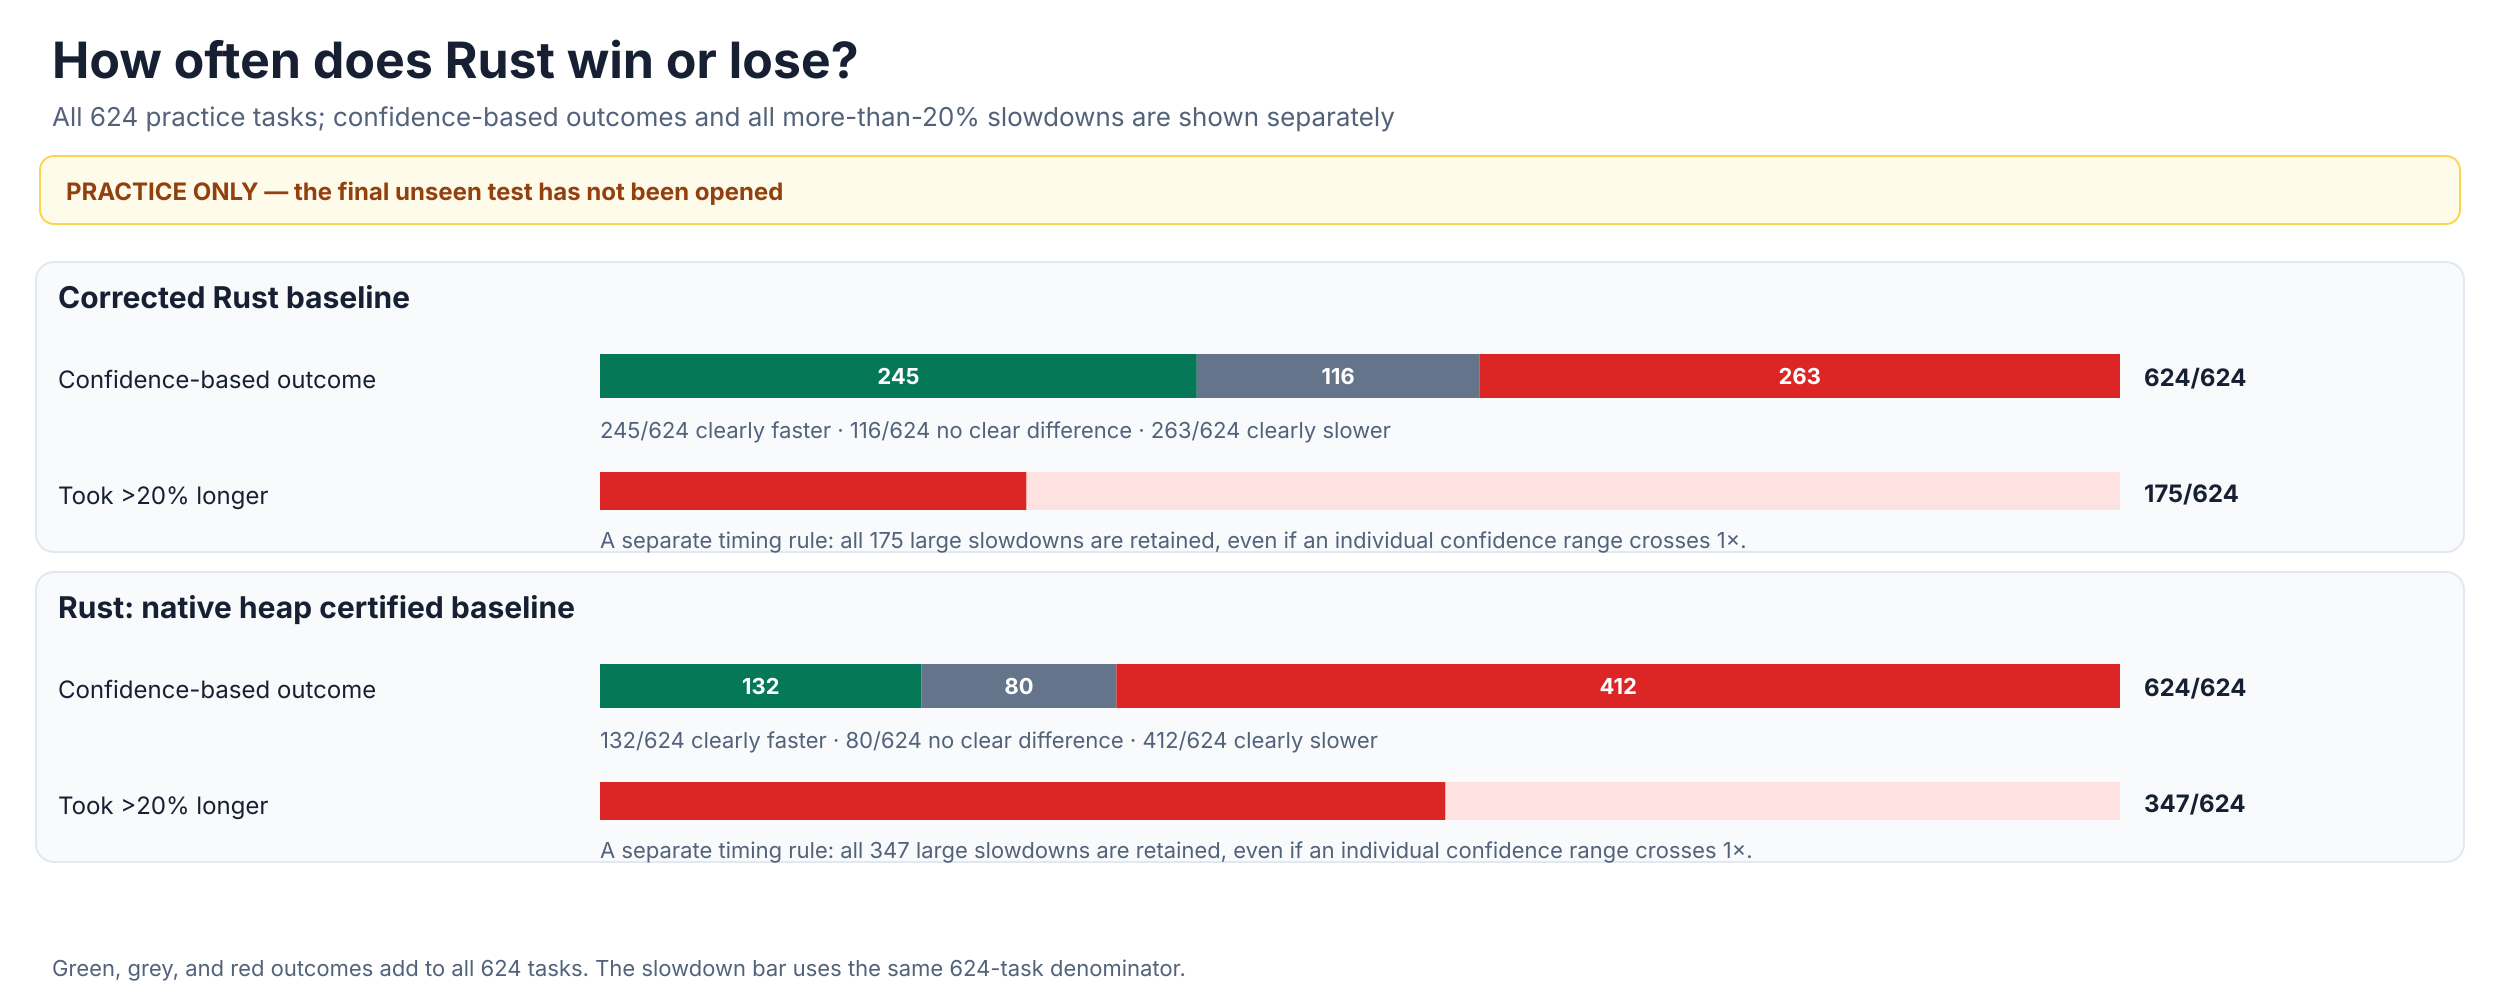
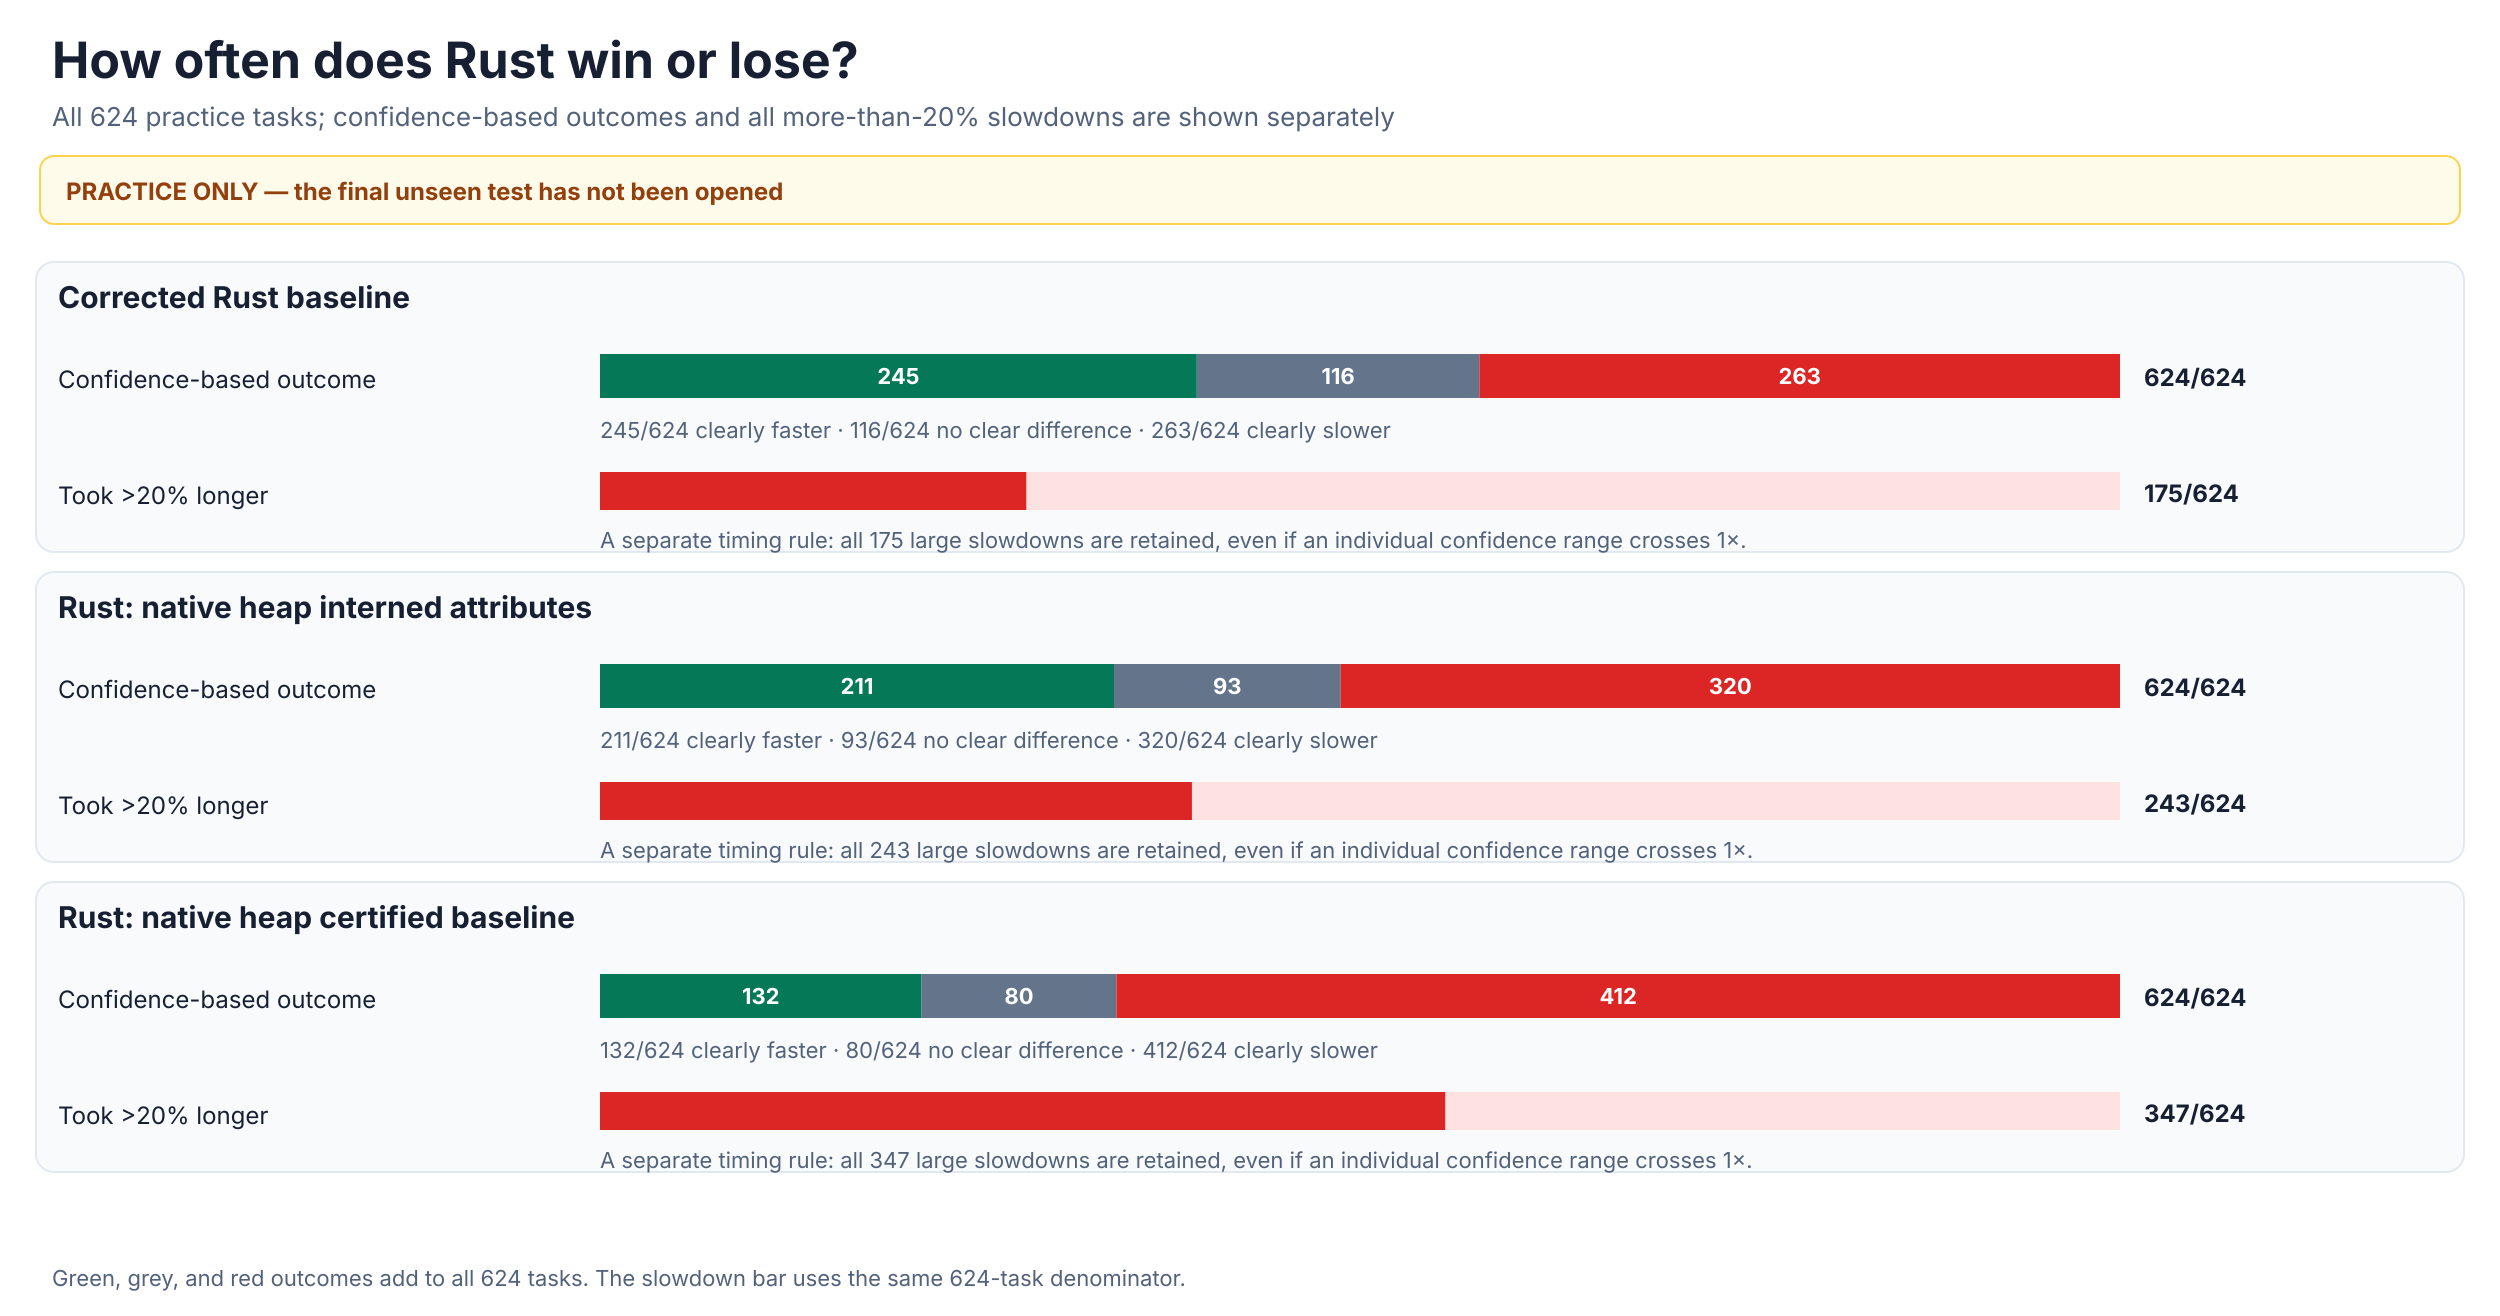
- <svg xmlns="http://www.w3.org/2000/svg" width="1250" height="503" viewBox="0 0 1250 503" role="img" aria-label="How often does Rust win or lose?">
+ <svg xmlns="http://www.w3.org/2000/svg" width="1250" height="658" viewBox="0 0 1250 658" role="img" aria-label="How often does Rust win or lose?">
  <rect width="100%" height="100%" fill="#ffffff" />
  <style>text{font-family:system-ui,-apple-system,BlinkMacSystemFont,"Segoe UI",sans-serif;fill:#172033}.title{font-size:25px;font-weight:750}.sub{font-size:13px;fill:#52627a}.head{font-size:15px;font-weight:700}.label{font-size:12px}.small{font-size:11px;fill:#52627a}.value{font-size:12px;font-weight:700}.tick{font-size:10.5px;fill:#64748b}.banner{font-size:12px;font-weight:700;fill:#92400e}.grid{stroke:#e2e8f0;stroke-width:1}.base{stroke:#475569;stroke-width:1.7}.panel{fill:#f8fafc;stroke:#e2e8f0;stroke-width:1}</style>
  <text x="26" y="39" class="title">How often does Rust win or lose?</text>
  <text x="26" y="63" class="sub">All 624 practice tasks; confidence-based outcomes and all more-than-20% slowdowns are shown separately</text>
  <rect x="20" y="78" width="1210" height="34" rx="7" fill="#fffbeb" stroke="#fcd34d" />
  <text x="33" y="100" class="banner">PRACTICE ONLY — the final unseen test has not been opened</text>
  <rect x="18" y="131" width="1214" height="145" rx="9" class="panel" />
  <text x="29" y="154" class="head">Corrected Rust baseline</text>
  <text x="29" y="194" class="label">Confidence-based outcome</text>
  <rect x="300.00" y="177" width="298.40" height="22" fill="#047857" />
  <text x="449.20" y="192" text-anchor="middle" style="font-size:11px;font-weight:700;fill:#ffffff">245</text>
  <rect x="598.40" y="177" width="141.28" height="22" fill="#64748b" />
  <text x="669.04" y="192" text-anchor="middle" style="font-size:11px;font-weight:700;fill:#ffffff">116</text>
  <rect x="739.68" y="177" width="320.32" height="22" fill="#dc2626" />
  <text x="899.84" y="192" text-anchor="middle" style="font-size:11px;font-weight:700;fill:#ffffff">263</text>
  <text x="1072" y="193" class="value">624/624</text>
  <text x="300" y="219" class="small">245/624 clearly faster · 116/624 no clear difference · 263/624 clearly slower</text>
  <text x="29" y="252" class="label">Took &gt;20% longer</text>
  <rect x="300" y="236" width="760" height="19" fill="#fee2e2" />
  <rect x="300" y="236" width="213.14" height="19" fill="#dc2626" />
  <text x="1072" y="251" class="value">175/624</text>
  <text x="300" y="274" class="small">A separate timing rule: all 175 large slowdowns are retained, even if an individual confidence range crosses 1×.</text>
  <rect x="18" y="286" width="1214" height="145" rx="9" class="panel" />
-   <text x="29" y="309" class="head">Rust: native heap certified baseline</text>
+   <text x="29" y="309" class="head">Rust: native heap interned attributes</text>
  <text x="29" y="349" class="label">Confidence-based outcome</text>
-   <rect x="300.00" y="332" width="160.77" height="22" fill="#047857" />
-   <text x="380.38" y="347" text-anchor="middle" style="font-size:11px;font-weight:700;fill:#ffffff">132</text>
-   <rect x="460.77" y="332" width="97.44" height="22" fill="#64748b" />
-   <text x="509.49" y="347" text-anchor="middle" style="font-size:11px;font-weight:700;fill:#ffffff">80</text>
-   <rect x="558.21" y="332" width="501.79" height="22" fill="#dc2626" />
-   <text x="809.10" y="347" text-anchor="middle" style="font-size:11px;font-weight:700;fill:#ffffff">412</text>
+   <rect x="300.00" y="332" width="256.99" height="22" fill="#047857" />
+   <text x="428.49" y="347" text-anchor="middle" style="font-size:11px;font-weight:700;fill:#ffffff">211</text>
+   <rect x="556.99" y="332" width="113.27" height="22" fill="#64748b" />
+   <text x="613.62" y="347" text-anchor="middle" style="font-size:11px;font-weight:700;fill:#ffffff">93</text>
+   <rect x="670.26" y="332" width="389.74" height="22" fill="#dc2626" />
+   <text x="865.13" y="347" text-anchor="middle" style="font-size:11px;font-weight:700;fill:#ffffff">320</text>
  <text x="1072" y="348" class="value">624/624</text>
-   <text x="300" y="374" class="small">132/624 clearly faster · 80/624 no clear difference · 412/624 clearly slower</text>
+   <text x="300" y="374" class="small">211/624 clearly faster · 93/624 no clear difference · 320/624 clearly slower</text>
  <text x="29" y="407" class="label">Took &gt;20% longer</text>
  <rect x="300" y="391" width="760" height="19" fill="#fee2e2" />
-   <rect x="300" y="391" width="422.63" height="19" fill="#dc2626" />
-   <text x="1072" y="406" class="value">347/624</text>
-   <text x="300" y="429" class="small">A separate timing rule: all 347 large slowdowns are retained, even if an individual confidence range crosses 1×.</text>
-   <text x="26" y="488" class="small">Green, grey, and red outcomes add to all 624 tasks. The slowdown bar uses the same 624-task denominator.</text>
+   <rect x="300" y="391" width="295.96" height="19" fill="#dc2626" />
+   <text x="1072" y="406" class="value">243/624</text>
+   <text x="300" y="429" class="small">A separate timing rule: all 243 large slowdowns are retained, even if an individual confidence range crosses 1×.</text>
+   <rect x="18" y="441" width="1214" height="145" rx="9" class="panel" />
+   <text x="29" y="464" class="head">Rust: native heap certified baseline</text>
+   <text x="29" y="504" class="label">Confidence-based outcome</text>
+   <rect x="300.00" y="487" width="160.77" height="22" fill="#047857" />
+   <text x="380.38" y="502" text-anchor="middle" style="font-size:11px;font-weight:700;fill:#ffffff">132</text>
+   <rect x="460.77" y="487" width="97.44" height="22" fill="#64748b" />
+   <text x="509.49" y="502" text-anchor="middle" style="font-size:11px;font-weight:700;fill:#ffffff">80</text>
+   <rect x="558.21" y="487" width="501.79" height="22" fill="#dc2626" />
+   <text x="809.10" y="502" text-anchor="middle" style="font-size:11px;font-weight:700;fill:#ffffff">412</text>
+   <text x="1072" y="503" class="value">624/624</text>
+   <text x="300" y="529" class="small">132/624 clearly faster · 80/624 no clear difference · 412/624 clearly slower</text>
+   <text x="29" y="562" class="label">Took &gt;20% longer</text>
+   <rect x="300" y="546" width="760" height="19" fill="#fee2e2" />
+   <rect x="300" y="546" width="422.63" height="19" fill="#dc2626" />
+   <text x="1072" y="561" class="value">347/624</text>
+   <text x="300" y="584" class="small">A separate timing rule: all 347 large slowdowns are retained, even if an individual confidence range crosses 1×.</text>
+   <text x="26" y="643" class="small">Green, grey, and red outcomes add to all 624 tasks. The slowdown bar uses the same 624-task denominator.</text>
</svg>
